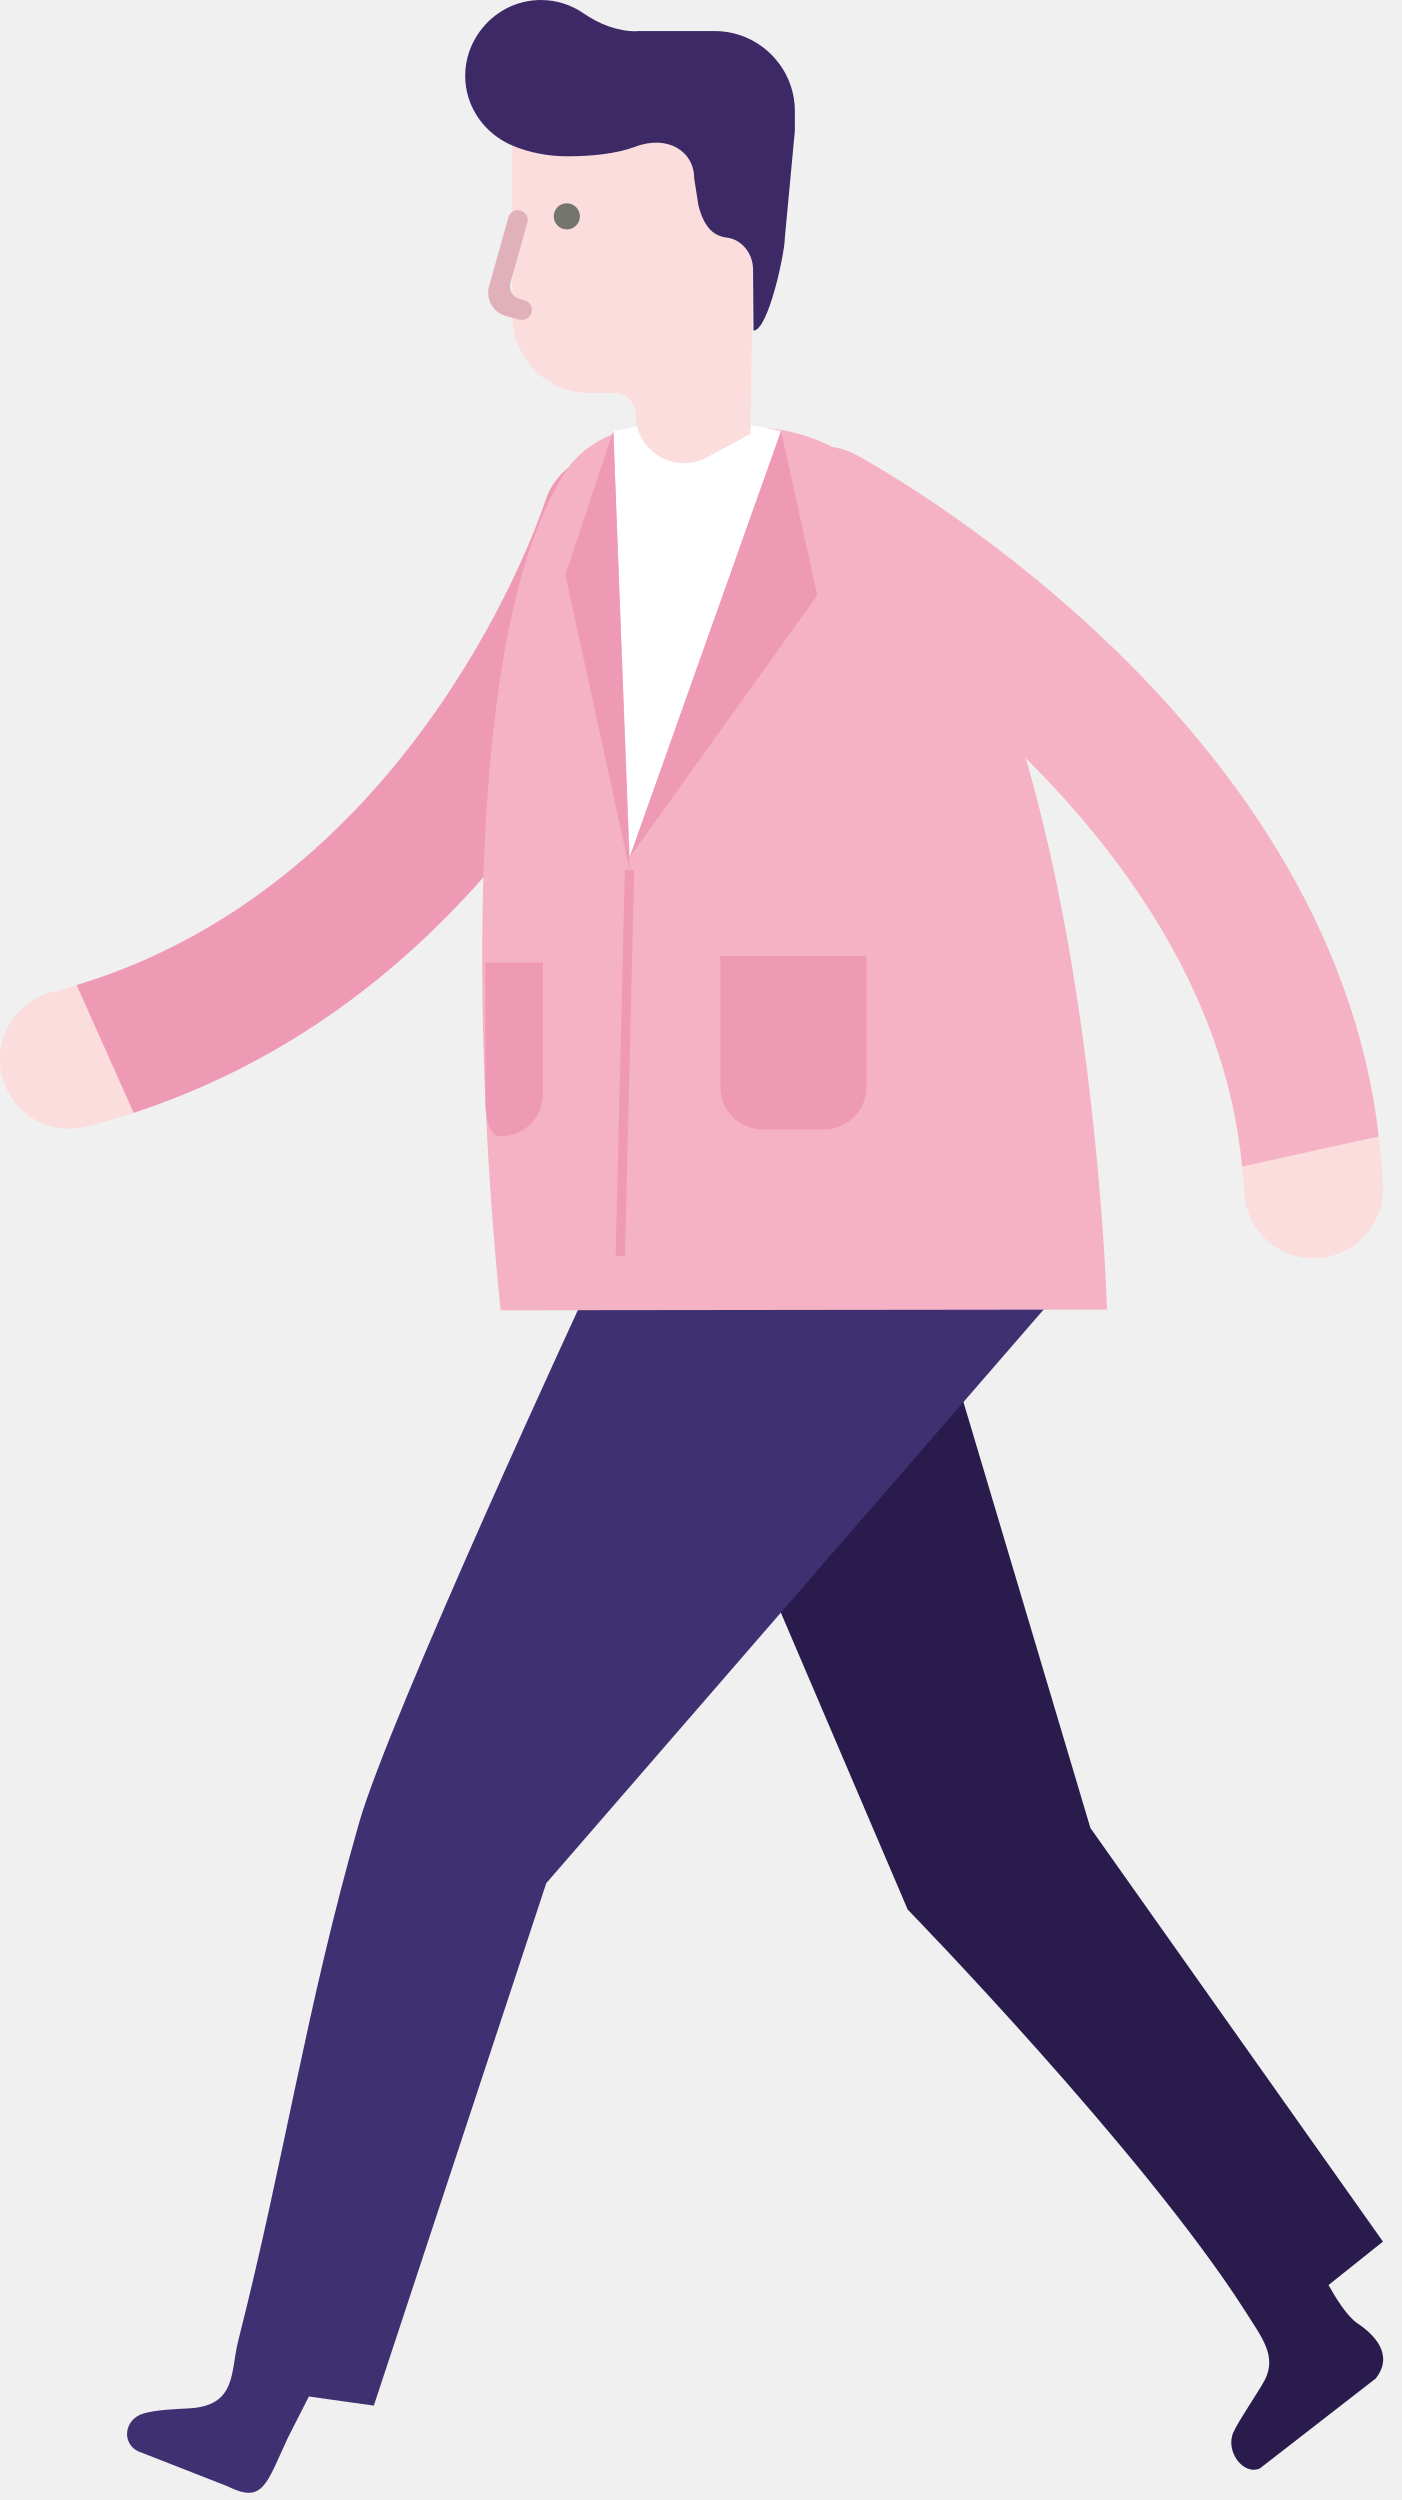
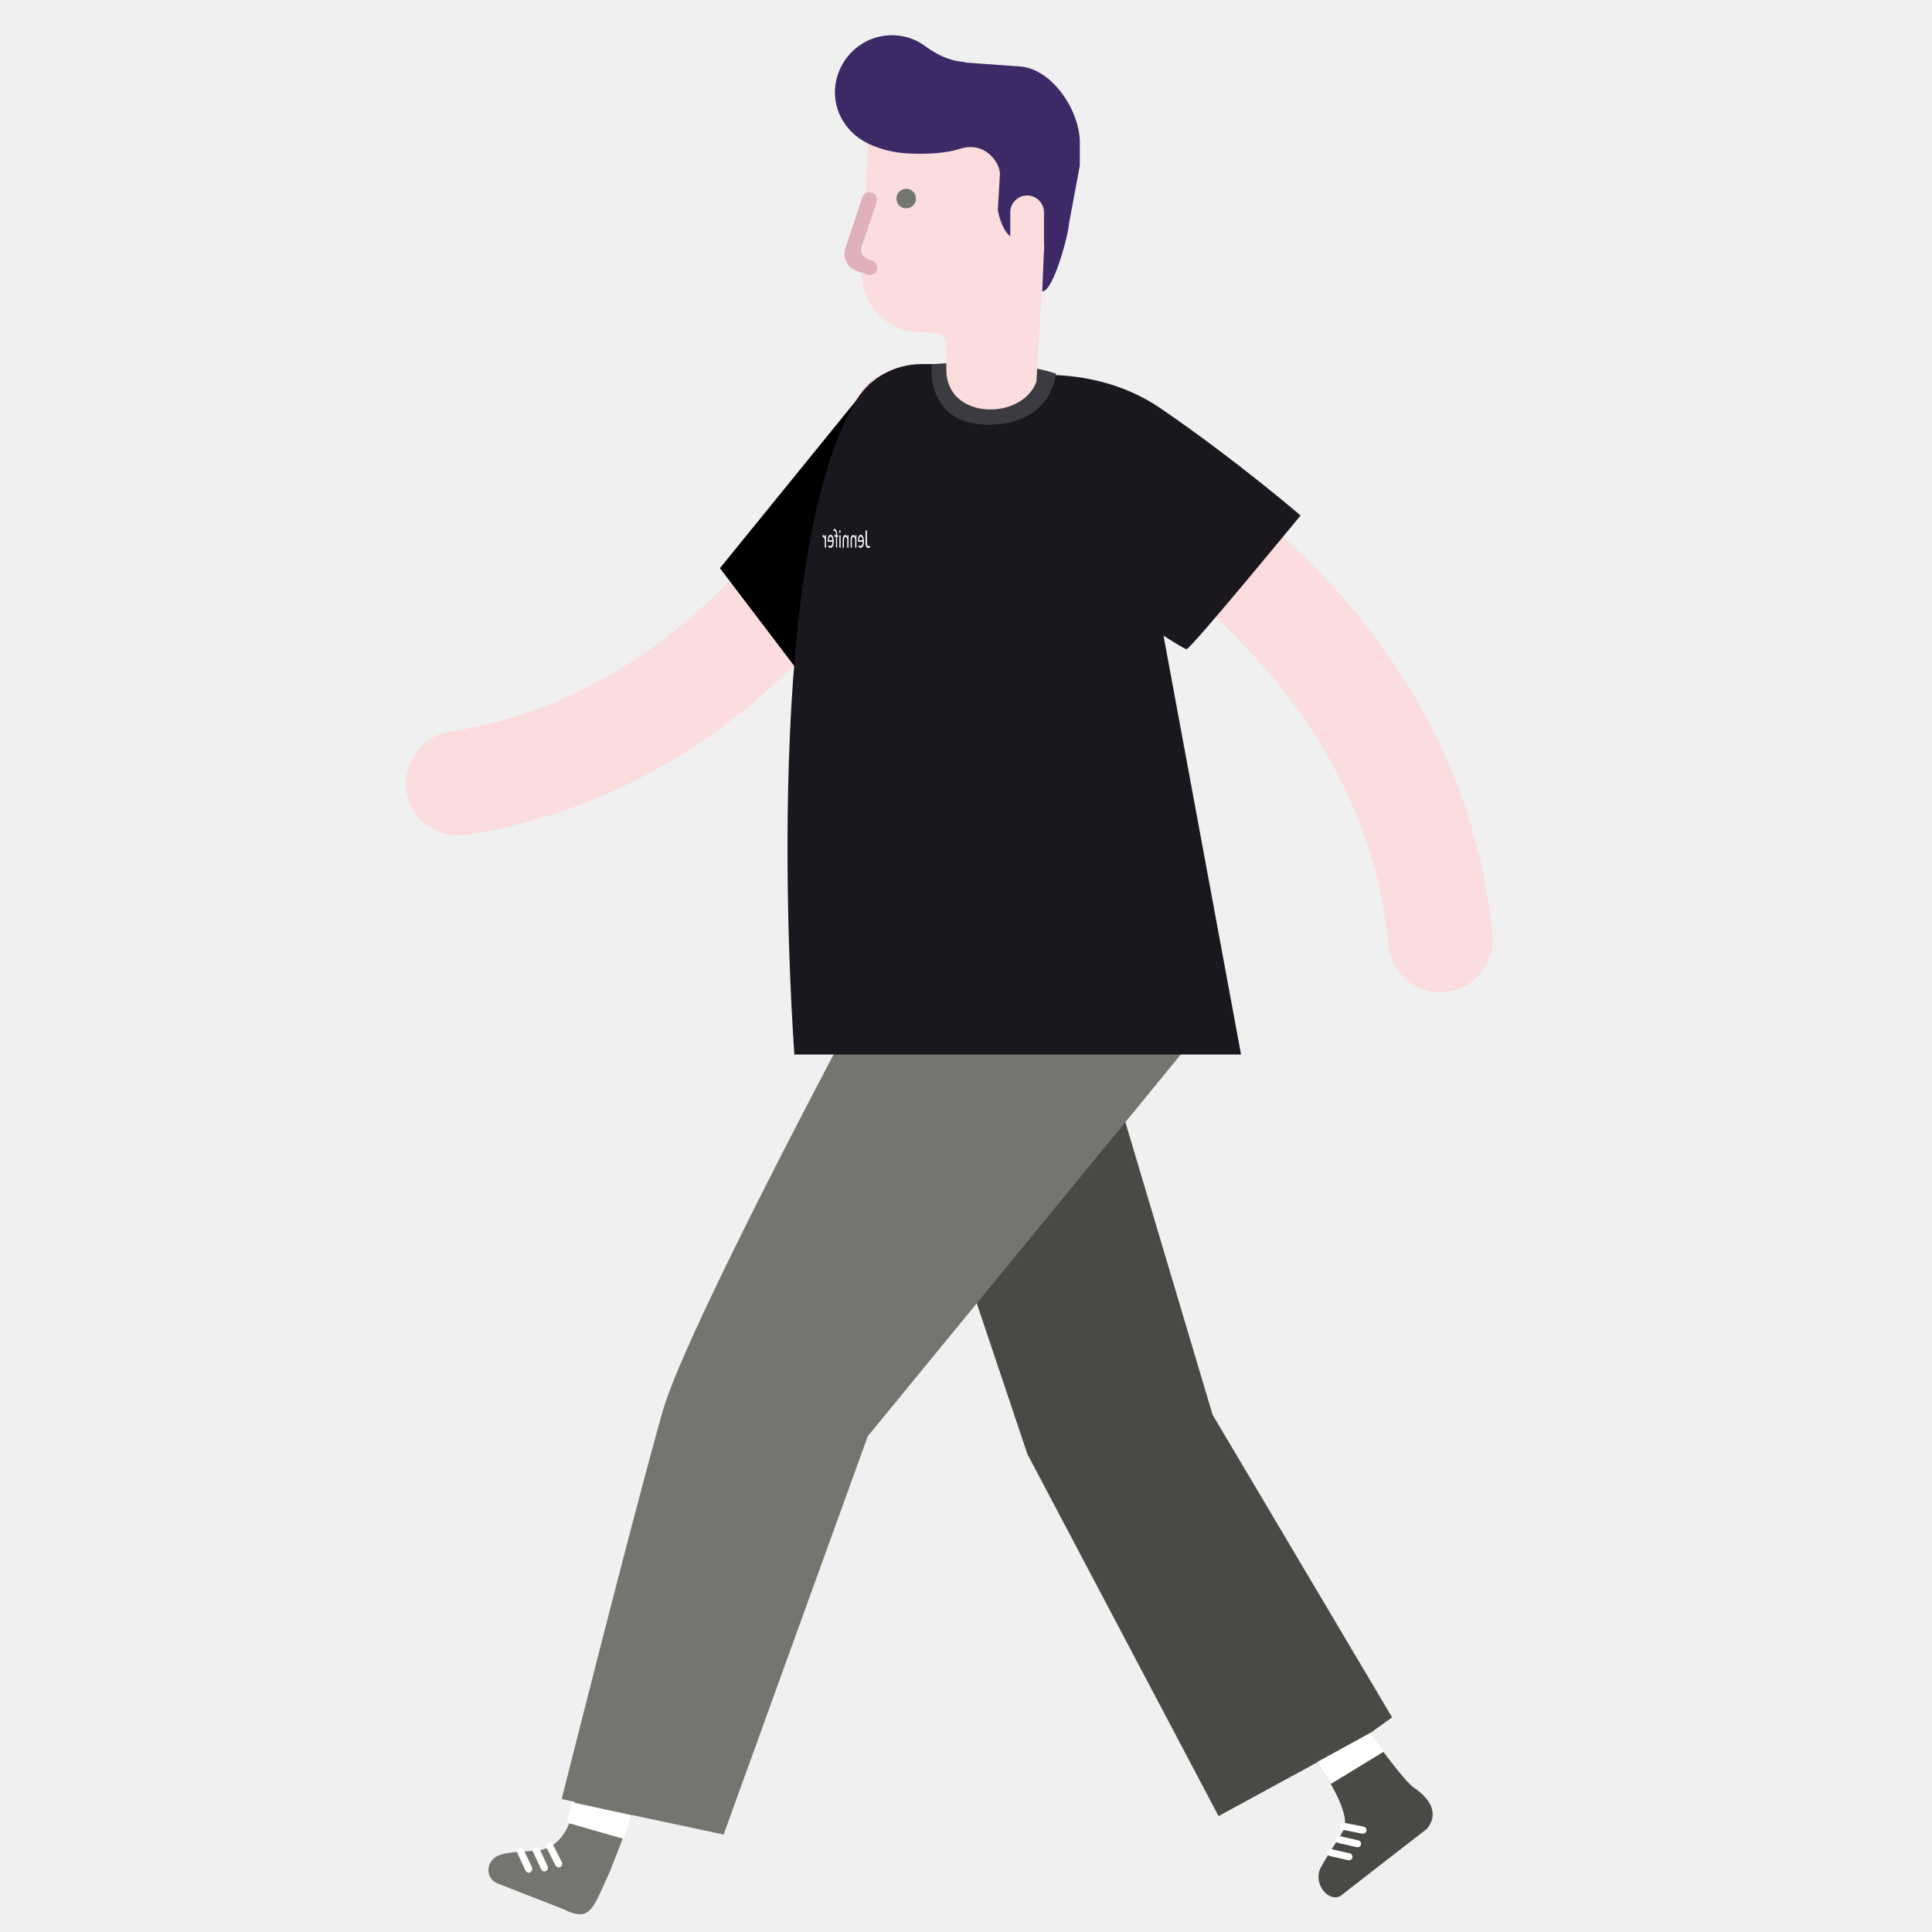
- <svg xmlns="http://www.w3.org/2000/svg" width="60" height="107" viewBox="0 0 60 107" fill="none">
-   <g clip-path="url(#clip0_109_1086)">
-     <path d="M28.11 56.59L40.08 56.13L46.67 78.24L59.19 95.94L56.86 97.8C57.14 98.3 57.63 99.12 58.1 99.44C58.79 99.9 59.69 100.77 58.88 101.8L53.92 105.65C53.2 105.96 52.43 104.9 52.79 104.1C53.03 103.57 53.85 102.39 54.12 101.89C54.67 100.84 54.01 100.05 53.29 98.91C48.96 92.12 38.85 81.73 38.85 81.73L28.11 56.59Z" fill="#291B4C" />
-     <path d="M25.18 55.05L44.84 55.85L23.38 80.6L16 102.96L13.22 102.57L12.32 104.34C11.39 106.33 11.27 107.18 9.73 106.41L5.9 104.91C5.2 104.56 5.31 103.55 6.13 103.3C6.67 103.14 7.5 103.11 8.06 103.08C10.14 102.98 9.86 101.53 10.19 100.21C12.19 92.33 13.09 86 15.36 78.05C16.65 73.49 25.2 55.06 25.2 55.06L25.18 55.05Z" fill="#3F3072" />
-     <path d="M2.23 42.46C0.64 42.87 -0.32 44.49 0.09 46.08C0.43 47.39 1.58 48.27 2.86 48.31C3.14 48.31 3.42 48.29 3.71 48.22C4.4 48.04 5.07 47.84 5.73 47.63L3.29 42.16C2.94 42.27 2.59 42.37 2.23 42.46Z" fill="#FADDDC" />
-     <path d="M27.06 19.51C25.49 19.02 23.83 19.89 23.33 21.46C23.28 21.63 18.05 37.69 3.28 42.16L5.72 47.63C22.99 41.98 28.76 24.02 29 23.23C29.49 21.66 28.61 20 27.05 19.51H27.06Z" fill="#EF9AB4" />
-     <path d="M21.43 56.08L47.38 56.05C47.38 56.05 46.33 18.25 32.15 18.3H27.8C26.3 18.3 24.88 19.06 24.1 20.34C18.43 29.6 21.43 56.09 21.43 56.09V56.08Z" fill="#F4B2C4" />
-     <path d="M53.25 51.03C53.33 52.67 54.73 53.93 56.37 53.85C57.72 53.78 58.81 52.83 59.11 51.58C59.18 51.31 59.2 51.02 59.19 50.73C59.15 50.02 59.09 49.32 59.02 48.64L53.17 49.93C53.2 50.29 53.23 50.66 53.25 51.03Z" fill="#FADDDC" />
-     <path d="M32.64 20.65C31.84 22.09 32.37 23.89 33.8 24.69C33.95 24.77 51.74 34.57 53.16 49.93L59.01 48.64C56.95 30.59 37.4 19.88 36.67 19.48C35.23 18.69 33.43 19.21 32.64 20.65Z" fill="#F4B2C4" />
-     <path d="M33.43 18.45C31.3 17.95 28.93 17.91 26.25 18.45L26.95 36.69L33.43 18.45Z" fill="white" />
-     <path d="M32.32 4.22H21.93V7.71V13.52C21.93 15.34 23.41 16.82 25.23 16.82H26.28C26.79 16.82 27.21 17.23 27.21 17.75C27.21 19.32 28.89 20.32 30.27 19.57L32.12 18.57L32.33 4.23L32.32 4.22Z" fill="#FADDDC" />
-     <path d="M22.24 13.69L21.64 13.52C21.1 13.37 20.78 12.8 20.93 12.26L21.76 9.3C21.82 9.07 22.06 8.94 22.28 9.01C22.5 9.08 22.64 9.31 22.57 9.53L21.85 12.09C21.76 12.4 21.94 12.72 22.25 12.8L22.46 12.86C22.69 12.92 22.82 13.16 22.75 13.38C22.68 13.6 22.45 13.74 22.23 13.67L22.24 13.69Z" fill="#E0B1BB" />
-     <path d="M23.7 9.26C23.7 9.57 23.95 9.82 24.26 9.82C24.57 9.82 24.82 9.57 24.82 9.26C24.82 8.95 24.57 8.7 24.26 8.7C23.95 8.7 23.7 8.95 23.7 9.26Z" fill="#757570" />
-     <path d="M33.43 18.45L26.95 36.69L34.98 25.48L33.43 18.45Z" fill="#EF9AB4" />
-     <path d="M26.25 18.45L26.95 37.24L24.2 24.61L26.25 18.45Z" fill="#EF9AB4" />
-     <path d="M26.744 37.233L26.349 53.758L26.749 53.768L27.144 37.243L26.744 37.233Z" fill="#EF9AB4" />
-     <path d="M30.82 40.91H37.08V46.54C37.08 47.53 36.27 48.34 35.28 48.34H32.63C31.64 48.34 30.83 47.53 30.83 46.54V40.91H30.82Z" fill="#EF9AB4" />
-     <path d="M21.44 48.63C20.88 48.63 20.77 47.82 20.77 46.83V41.2H23.24V46.83C23.24 47.83 22.43 48.63 21.44 48.63Z" fill="#EF9AB4" />
-     <path d="M30.31 11.13C30.31 11.66 30.74 12.09 31.27 12.09C31.8 12.09 32.23 11.66 32.23 11.13V9.04C32.23 8.51 31.8 8.08 31.27 8.08C30.74 8.08 30.31 8.51 30.31 9.04V11.13Z" fill="#FADDDC" />
-     <path d="M27.24 1.34C26.42 1.34 25.64 1.03 24.96 0.56C24.45 0.21 23.82 0 23.15 0C22.08 0 21.13 0.53 20.54 1.34C20.15 1.87 19.91 2.53 19.91 3.24C19.91 4.48 20.62 5.54 21.64 6.09C21.75 6.15 21.86 6.2 21.98 6.25C22.66 6.53 23.45 6.69 24.29 6.69C25.32 6.69 26.39 6.58 27.19 6.28C28.59 5.75 29.71 6.49 29.71 7.62L29.89 8.78C30.15 9.81 30.6 10.11 31.12 10.17C31.77 10.26 32.23 10.87 32.23 11.53L32.25 14.15C32.88 14.15 33.59 10.83 33.59 10.19L34.02 5.59V4.76C34.02 2.87 32.48 1.33 30.59 1.33H27.24V1.34Z" fill="#3E2967" />
+ <svg xmlns="http://www.w3.org/2000/svg" width="110" height="110" viewBox="0 0 110 110" fill="none">
+   <g clip-path="url(#clip0_1204_6255)">
+     <path d="M50.48 58.9L62.45 58.44L69.04 80.55L79.26 97.78L78.02 98.67C78.3 99.17 80 101.44 80.47 101.76C81.16 102.22 82.06 103.09 81.25 104.12L76.29 107.97C75.57 108.28 74.8 107.22 75.16 106.42C75.4 105.89 76.22 104.71 76.49 104.21C77.04 103.16 74.98 100.35 74.98 100.35L69.38 103.4L58.5 82.8L50.48 58.92V58.9Z" fill="#494946" />
+     <path d="M48.63 57.81L68.55 58.43L49.41 81.77L41.2 104.45L35.98 103.34L34.69 106.64C33.76 108.63 33.64 109.48 32.1 108.71L28.27 107.21C27.57 106.86 27.68 105.85 28.5 105.6C29.04 105.44 29.87 105.41 30.43 105.38C32.51 105.28 32.72 102.59 32.72 102.59L31.98 102.43C31.98 102.43 36.03 86.33 37.73 80.35C39.02 75.79 48.64 57.81 48.64 57.81H48.63Z" fill="#757570" />
+     <path d="M25.63 41.66C24.01 41.91 22.89 43.43 23.14 45.05C23.35 46.38 24.41 47.37 25.68 47.54C25.96 47.58 26.24 47.58 26.53 47.54C27.23 47.43 27.92 47.3 28.6 47.15L26.71 41.47C26.35 41.54 25.99 41.61 25.63 41.66Z" fill="#FADDDC" />
+     <path d="M52.6 21.26C51.09 20.62 49.35 21.32 48.7 22.83C48.63 22.99 41.85 38.46 26.71 41.46L28.6 47.14C46.34 43.22 53.85 25.91 54.17 25.15C54.81 23.64 54.1 21.9 52.59 21.26H52.6Z" fill="#FADDDC" />
+     <path d="M49.57 21.79L40.99 32.35L47.08 40.36L51.58 28.52L49.57 21.79Z" fill="black" />
+     <path d="M45.24 60.04H70.66L66.21 36C64.62 23.31 60.35 20.73 56.82 20.73H52.47C50.97 20.73 49.55 21.49 48.77 22.77C43.1 32.03 45.23 60.05 45.23 60.05L45.24 60.04Z" fill="#1A181E" />
+     <path d="M79.06 53.8C79.21 55.44 80.66 56.64 82.3 56.48C83.64 56.35 84.69 55.35 84.94 54.09C84.99 53.82 85.01 53.53 84.98 53.24C84.91 52.53 84.82 51.84 84.71 51.16L78.93 52.71C78.98 53.07 79.02 53.43 79.06 53.8Z" fill="#FADDDC" />
+     <path d="M60.3 25.67C59.57 27.14 60.17 28.92 61.64 29.66C61.8 29.74 76.84 37.42 78.93 52.71L84.71 51.16C81.85 33.22 65.02 24.7 64.27 24.33C62.8 23.6 61.02 24.2 60.29 25.67H60.3Z" fill="#FADDDC" />
+     <path d="M56.65 21.64C56.65 21.64 61.78 20.31 66.08 23.25C70.38 26.19 74.05 29.35 74.05 29.35C74.05 29.35 67.85 36.89 67.56 36.96C67.27 37.03 55.02 28.73 55.02 28.73C55.02 28.73 54.3 23.24 56.65 21.64Z" fill="#1A181E" />
+     <path d="M60.12 21.27C60.12 21.27 59.92 24.18 56.28 24.18C52.64 24.18 53.05 20.74 53.05 20.74C53.05 20.74 57.27 20.33 60.12 21.27Z" fill="#3C3B42" />
+     <path d="M59.89 6.65L49.51 6.16L49.35 9.65L49.08 15.45C48.99 17.27 50.4 18.82 52.22 18.9L53.27 18.95C53.78 18.97 53.91 19.39 53.88 19.9V21.13C53.96 23.92 58.18 23.94 59.01 21.74L59.9 6.66L59.89 6.65Z" fill="#FADDDC" />
+     <path d="M49.38 15.63L48.78 15.43C48.25 15.25 47.96 14.68 48.13 14.14L49.1 11.23C49.17 11.01 49.41 10.89 49.64 10.96C49.87 11.03 49.98 11.27 49.91 11.5L49.07 14.03C48.97 14.33 49.13 14.66 49.44 14.76L49.65 14.83C49.87 14.9 49.99 15.14 49.92 15.37C49.85 15.6 49.61 15.71 49.38 15.64V15.63Z" fill="#E0B1BB" />
+     <path d="M51.04 11.28C51.03 11.59 51.26 11.85 51.57 11.86C51.88 11.87 52.14 11.64 52.15 11.33C52.16 11.02 51.93 10.76 51.62 10.75C51.31 10.74 51.05 10.97 51.04 11.28Z" fill="#757570" />
+     <path d="M57.645 11.374C57.67 10.844 58.12 10.435 58.65 10.46C59.179 10.486 59.588 10.935 59.563 11.465L59.464 13.552C59.439 14.082 58.989 14.491 58.46 14.466C57.93 14.441 57.521 13.991 57.546 13.462L57.645 11.374Z" fill="#FADDDC" />
+     <path d="M54.95 3.53C54.13 3.49 53.37 3.14 52.71 2.65C52.21 2.27 51.6 2.04 50.93 2.01C49.86 1.96 48.89 2.44 48.26 3.22C47.85 3.74 47.58 4.38 47.54 5.09C47.48 6.33 48.14 7.42 49.13 8.01C49.24 8.07 49.34 8.13 49.46 8.19C50.12 8.5 50.9 8.7 51.75 8.74C52.78 8.79 53.85 8.73 54.67 8.47C56.1 8.01 56.99 9.31 56.93 9.97L56.81 11.97C57.03 13.01 57.41 13.55 57.92 13.64C58.57 13.76 59.48 13.31 59.45 13.97L59.34 16.59C59.97 16.62 60.84 13.34 60.87 12.7L61.48 9.43V8.28C61.57 6.39 59.91 3.87 58.02 3.78L54.94 3.56L54.95 3.53Z" fill="#3E2967" />
+     <path d="M49.35 30.2H49.28V30.86C49.28 31.12 49.35 31.2 49.45 31.2C49.48 31.2 49.51 31.19 49.53 31.18V31.08C49.53 31.08 49.48 31.1 49.46 31.1C49.4 31.1 49.36 31.05 49.36 30.86V30.21L49.35 30.2Z" fill="white" />
+     <path d="M49.12 30.85C49.12 31.02 49.06 31.09 48.99 31.09C48.94 31.09 48.91 31.07 48.88 31.05V31.14C48.88 31.14 48.94 31.19 49 31.19C49.12 31.19 49.19 31.05 49.19 30.83C49.19 30.61 49.12 30.45 49.01 30.45C48.88 30.45 48.85 30.65 48.85 30.78C48.85 30.81 48.85 30.83 48.85 30.84H49.12V30.85ZM48.91 30.76C48.91 30.68 48.93 30.55 49.01 30.55C49.08 30.55 49.11 30.67 49.12 30.76H48.91Z" fill="white" />
+     <path d="M48.76 30.66C48.76 30.59 48.76 30.53 48.76 30.47H48.7V30.59C48.68 30.52 48.64 30.46 48.57 30.46C48.52 30.46 48.43 30.52 48.43 30.76V31.18H48.5V30.77C48.5 30.66 48.52 30.56 48.59 30.56C48.64 30.56 48.67 30.62 48.69 30.69C48.69 30.71 48.69 30.73 48.69 30.75V31.18H48.76V30.67V30.66Z" fill="white" />
+     <path d="M48.31 30.66C48.31 30.59 48.31 30.53 48.31 30.47H48.25V30.59C48.23 30.52 48.19 30.46 48.12 30.46C48.07 30.46 47.98 30.52 47.98 30.76V31.18H48.05V30.77C48.05 30.66 48.07 30.56 48.14 30.56C48.19 30.56 48.22 30.62 48.24 30.69C48.24 30.71 48.24 30.73 48.24 30.75V31.18H48.31V30.67V30.66Z" fill="white" />
+     <path d="M47.82 30.35C47.82 30.35 47.86 30.31 47.86 30.27C47.86 30.22 47.84 30.19 47.82 30.19C47.8 30.19 47.78 30.22 47.78 30.27C47.78 30.31 47.8 30.35 47.82 30.35ZM47.86 31.18V30.47H47.79V31.18H47.86Z" fill="white" />
+     <path d="M47.66 31.18V30.57H47.71V30.47H47.66V30.44C47.66 30.34 47.65 30.25 47.61 30.19C47.58 30.14 47.55 30.12 47.52 30.12C47.49 30.12 47.47 30.13 47.46 30.14V30.24C47.46 30.24 47.49 30.22 47.52 30.22C47.58 30.22 47.6 30.32 47.6 30.42V30.46H47.51V30.56H47.6V31.17H47.67L47.66 31.18Z" fill="white" />
+     <path d="M47.4 30.85C47.4 31.02 47.34 31.09 47.27 31.09C47.22 31.09 47.19 31.07 47.16 31.05V31.14C47.16 31.14 47.22 31.19 47.28 31.19C47.4 31.19 47.47 31.05 47.47 30.83C47.47 30.61 47.4 30.45 47.29 30.45C47.16 30.45 47.13 30.65 47.13 30.78C47.13 30.81 47.13 30.83 47.13 30.84H47.4V30.85ZM47.19 30.76C47.19 30.68 47.21 30.55 47.29 30.55C47.36 30.55 47.39 30.67 47.4 30.76H47.19Z" fill="white" />
+     <path d="M47.03 30.69C47.03 30.61 47.03 30.54 47.03 30.47H46.97V30.61C46.95 30.52 46.91 30.46 46.86 30.46C46.86 30.46 46.85 30.46 46.84 30.46V30.58C46.84 30.58 46.85 30.58 46.86 30.58C46.91 30.58 46.95 30.65 46.96 30.74C46.96 30.76 46.96 30.78 46.96 30.8V31.18H47.03V30.69Z" fill="white" />
+     <path d="M57.52 12.09C57.52 11.56 57.95 11.13 58.48 11.13C59.01 11.13 59.44 11.56 59.44 12.09V14.18C59.44 14.71 59.01 15.14 58.48 15.14C57.95 15.14 57.52 14.71 57.52 14.18V12.09Z" fill="#FADDDC" />
+     <path d="M78.02 98.66L74.98 100.33L75.77 101.57L78.79 99.73L78.02 98.66Z" fill="white" />
+     <path d="M35.97 103.35L32.6 102.62L32.27 103.77L35.51 104.7L35.97 103.35Z" fill="white" />
+     <path d="M31.81 106.32C31.81 106.32 31.87 106.32 31.9 106.3C32 106.25 32.04 106.13 31.99 106.03L31.48 105.02C31.43 104.92 31.31 104.88 31.21 104.93C31.11 104.98 31.07 105.1 31.12 105.2L31.63 106.21C31.67 106.28 31.74 106.32 31.81 106.32Z" fill="white" />
+     <path d="M31 106.55C31 106.55 31.06 106.55 31.08 106.53C31.18 106.48 31.22 106.36 31.18 106.26L30.72 105.27C30.67 105.17 30.55 105.13 30.45 105.17C30.35 105.22 30.31 105.34 30.35 105.44L30.81 106.43C30.84 106.5 30.92 106.55 30.99 106.55H31Z" fill="white" />
+     <path d="M30.11 106.62C30.11 106.62 30.17 106.62 30.19 106.6C30.29 106.55 30.33 106.43 30.29 106.33L29.83 105.34C29.78 105.24 29.66 105.2 29.56 105.24C29.46 105.29 29.42 105.41 29.46 105.51L29.92 106.5C29.95 106.57 30.03 106.62 30.1 106.62H30.11Z" fill="white" />
+     <path d="M77.76 104.32C77.76 104.32 77.79 104.27 77.8 104.24C77.82 104.13 77.75 104.03 77.64 104L76.53 103.78C76.42 103.76 76.32 103.83 76.29 103.94C76.27 104.05 76.34 104.15 76.45 104.18L77.56 104.4C77.64 104.42 77.71 104.38 77.76 104.33V104.32Z" fill="white" />
+     <path d="M77.45 105.1C77.45 105.1 77.48 105.05 77.49 105.02C77.51 104.91 77.45 104.81 77.34 104.78L76.28 104.54C76.17 104.51 76.06 104.58 76.04 104.69C76.02 104.8 76.08 104.9 76.19 104.93L77.25 105.17C77.33 105.19 77.41 105.16 77.45 105.1Z" fill="white" />
+     <path d="M76.96 105.84C76.96 105.84 76.99 105.79 77 105.76C77.02 105.65 76.96 105.55 76.85 105.52L75.79 105.28C75.68 105.25 75.58 105.32 75.55 105.43C75.53 105.54 75.59 105.64 75.7 105.67L76.76 105.91C76.84 105.93 76.92 105.9 76.96 105.84Z" fill="white" />
  </g>
  <defs>
-     <clipPath id="clip0_109_1086">
-       <rect width="59.21" height="106.68" fill="white" />
+     <clipPath id="clip0_1204_6255">
+       <rect width="61.89" height="106.99" fill="white" transform="matrix(-1 0 0 1 85 2)" />
    </clipPath>
  </defs>
</svg>
